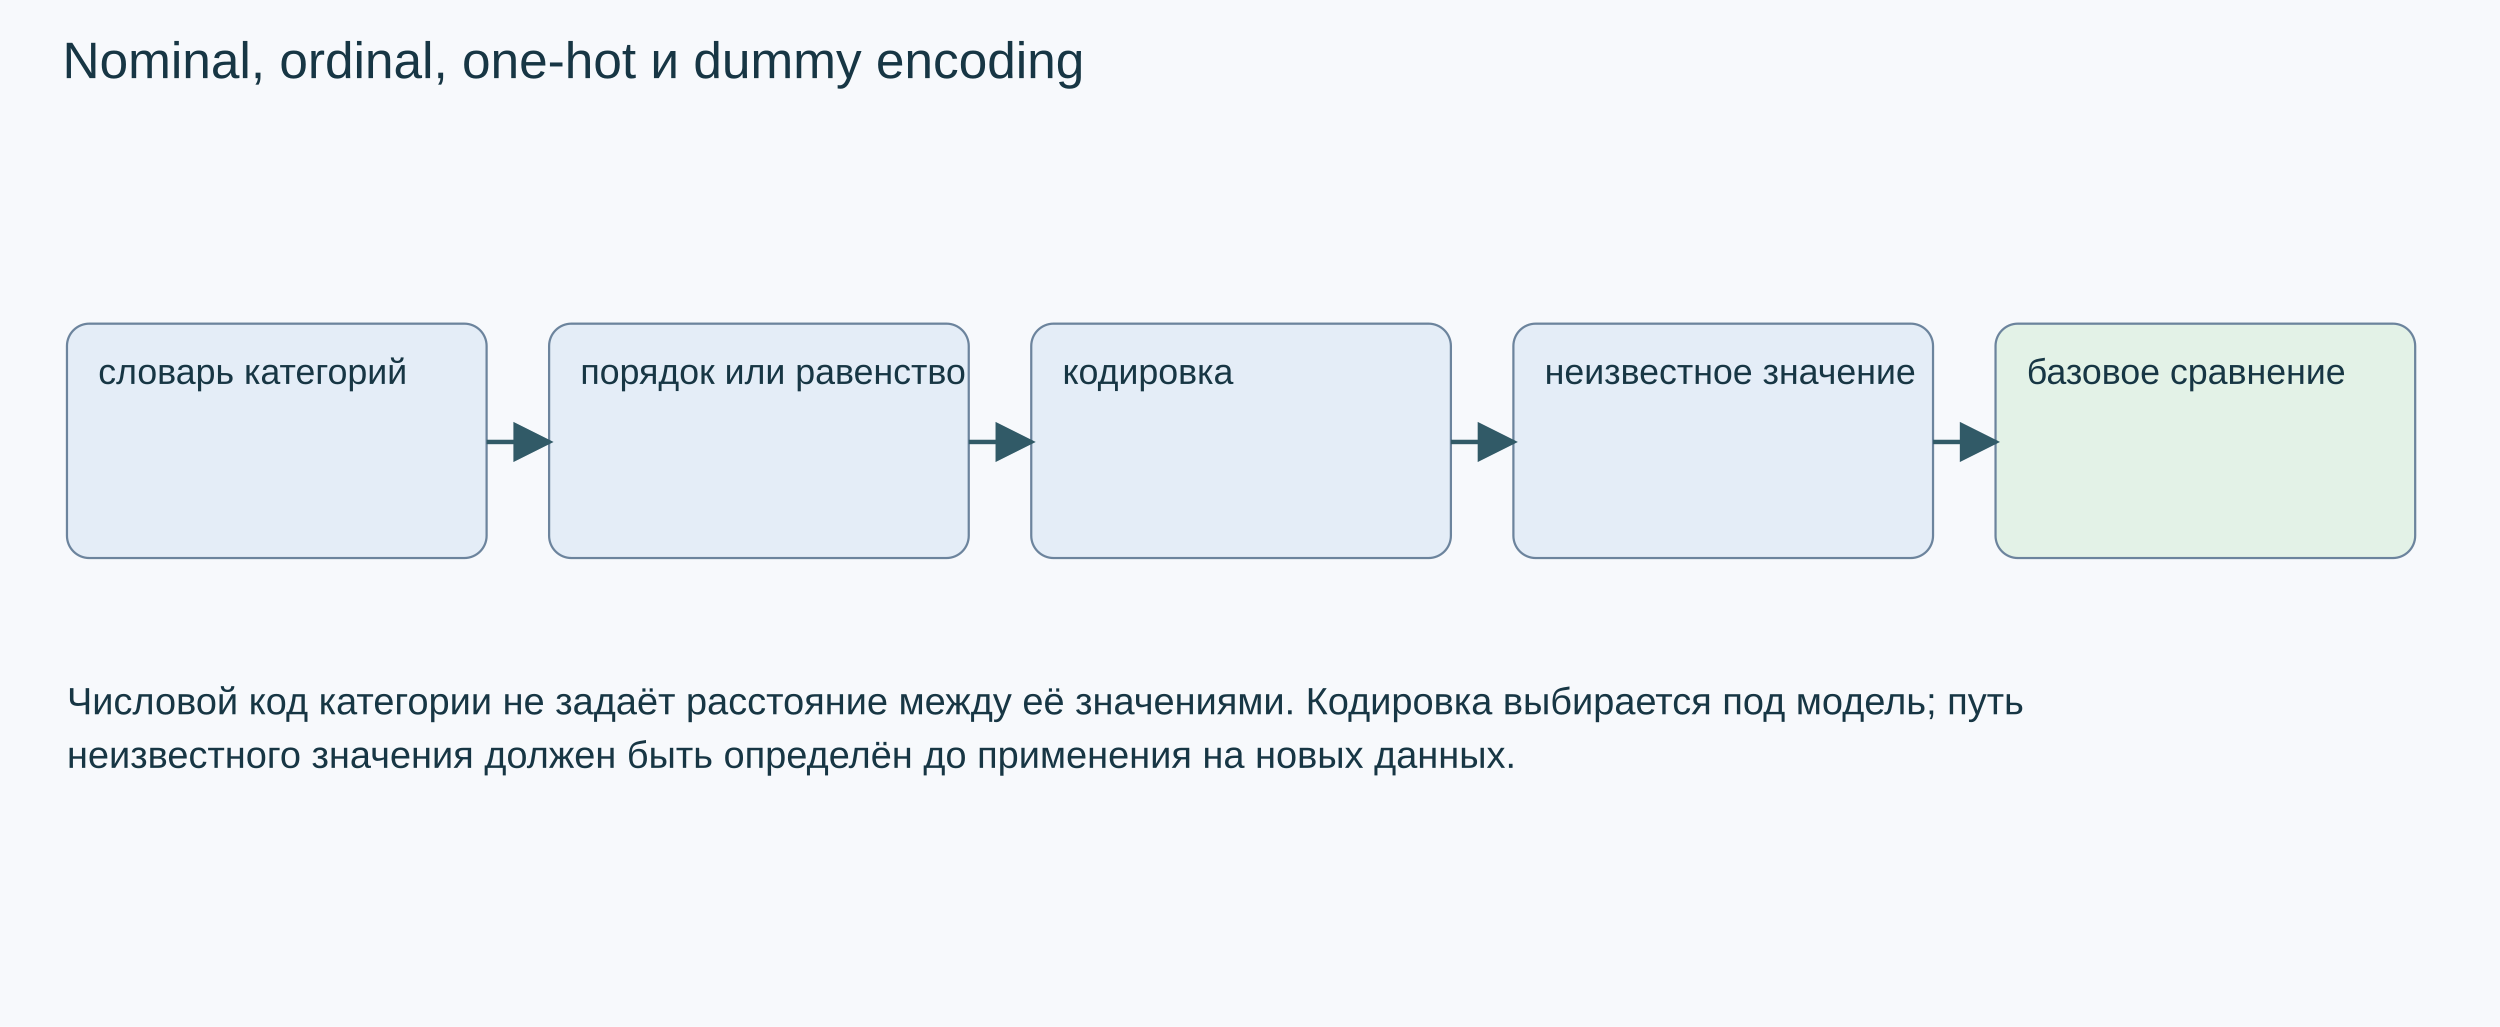
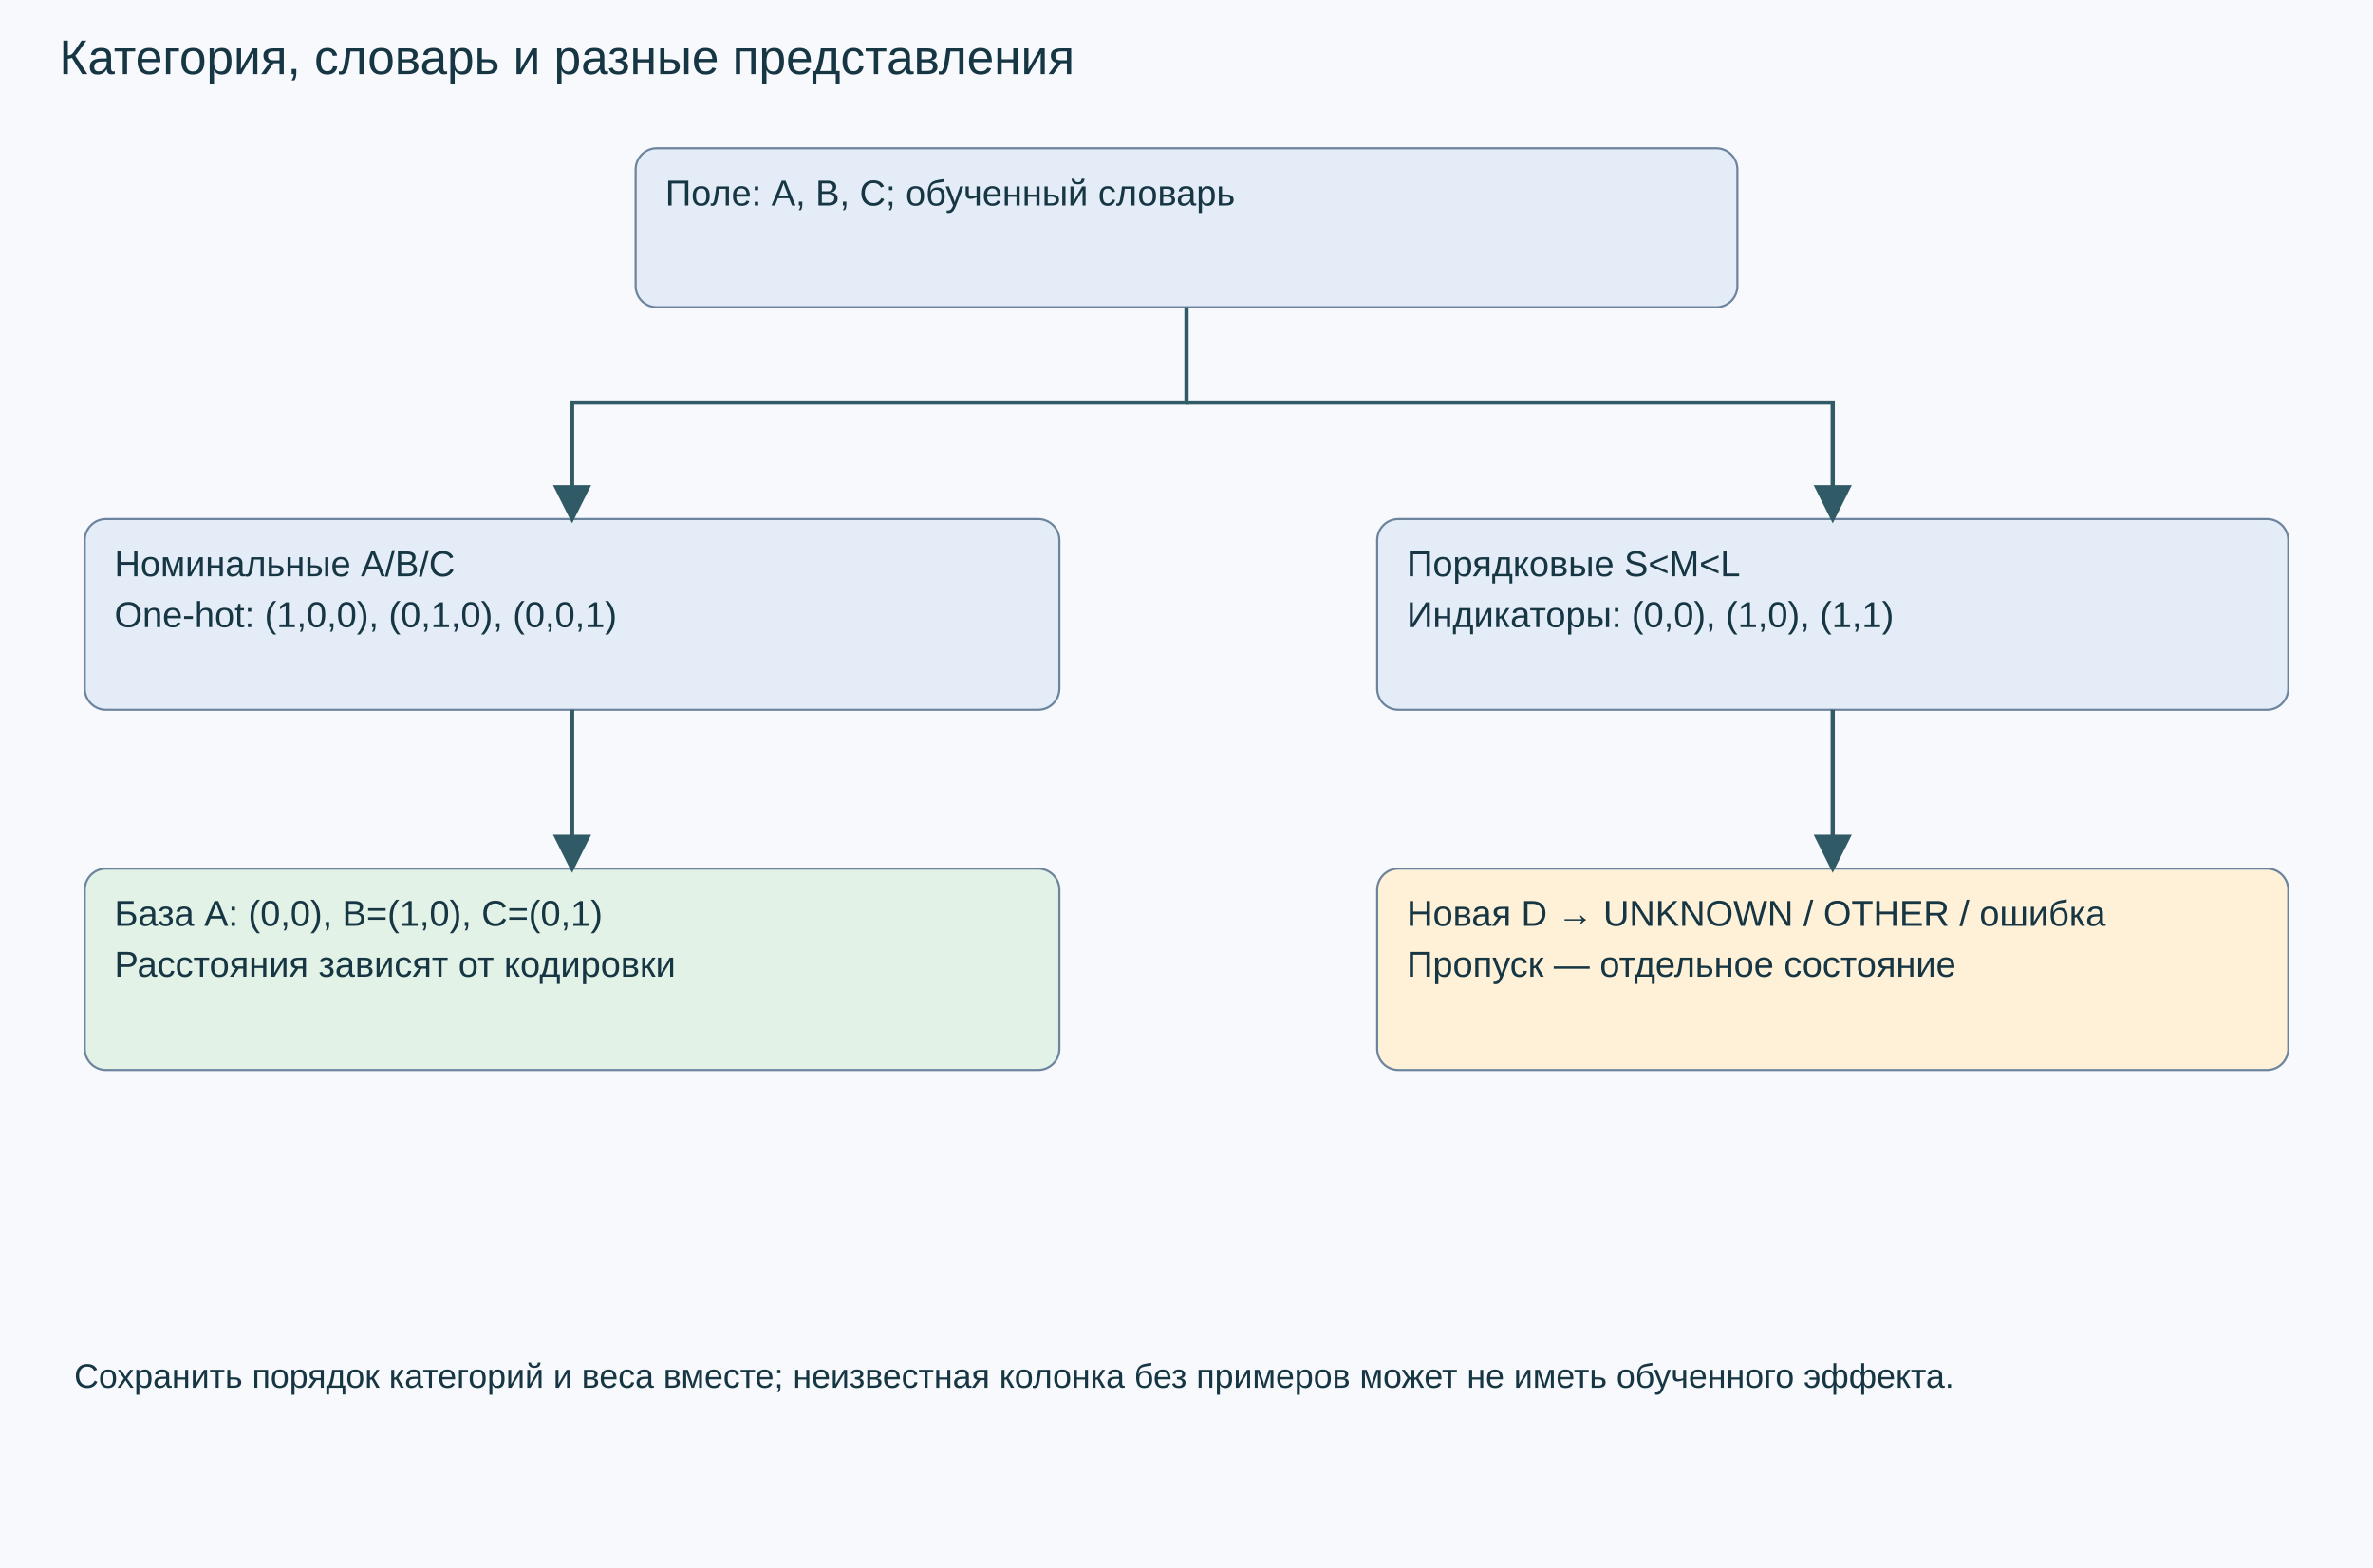
- <svg xmlns="http://www.w3.org/2000/svg" viewBox="0 0 1120 460" role="img" aria-labelledby="title desc">
+ <svg xmlns="http://www.w3.org/2000/svg" viewBox="0 0 1120 740" role="img" aria-labelledby="title desc">
  <defs>
    <marker id="arrow" markerWidth="9" markerHeight="9" refX="8" refY="4.5" orient="auto">
      <path d="M0,0 L9,4.5 L0,9" fill="#315a67" />
    </marker>
  </defs>
-   <rect width="1120" height="460" fill="#f7f9fc" />
+   <rect width="1120" height="740" fill="#f7f9fc" />
  <text x="28" y="35" font-family="Segoe UI,Arial,sans-serif" font-size="23" fill="#173644">
-     <tspan x="28" dy="0">Nominal, ordinal, one-hot и dummy encoding</tspan>
+     <tspan x="28" dy="0">Категория, словарь и разные представления</tspan>
  </text>
-   <rect x="30" y="145" width="188" height="105" rx="10" fill="#e4edf7" stroke="#6c849d" />
-   <text x="44" y="172" font-family="Segoe UI,Arial,sans-serif" font-size="16" fill="#173644">
-     <tspan x="44" dy="0">словарь категорий</tspan>
+   <rect x="300" y="70" width="520" height="75" rx="10" fill="#e4edf7" stroke="#6c849d" />
+   <text x="314" y="97" font-family="Segoe UI,Arial,sans-serif" font-size="17" fill="#173644">
+     <tspan x="314" dy="0">Поле: A, B, C; обученный словарь</tspan>
  </text>
-   <rect x="246" y="145" width="188" height="105" rx="10" fill="#e4edf7" stroke="#6c849d" />
-   <text x="260" y="172" font-family="Segoe UI,Arial,sans-serif" font-size="16" fill="#173644">
-     <tspan x="260" dy="0">порядок или равенство</tspan>
+   <rect x="40" y="245" width="460" height="90" rx="10" fill="#e4edf7" stroke="#6c849d" />
+   <text x="54" y="272" font-family="Segoe UI,Arial,sans-serif" font-size="17" fill="#173644">
+     <tspan x="54" dy="0">Номинальные A/B/C</tspan>
+     <tspan x="54" dy="24">One-hot: (1,0,0), (0,1,0), (0,0,1)</tspan>
  </text>
-   <path d="M218,198 L246,198" fill="none" stroke="#315a67" stroke-width="2" marker-end="url(#arrow)" />
-   <rect x="462" y="145" width="188" height="105" rx="10" fill="#e4edf7" stroke="#6c849d" />
-   <text x="476" y="172" font-family="Segoe UI,Arial,sans-serif" font-size="16" fill="#173644">
-     <tspan x="476" dy="0">кодировка</tspan>
+   <rect x="650" y="245" width="430" height="90" rx="10" fill="#e4edf7" stroke="#6c849d" />
+   <text x="664" y="272" font-family="Segoe UI,Arial,sans-serif" font-size="17" fill="#173644">
+     <tspan x="664" dy="0">Порядковые S&lt;M&lt;L</tspan>
+     <tspan x="664" dy="24">Индикаторы: (0,0), (1,0), (1,1)</tspan>
  </text>
-   <path d="M434,198 L462,198" fill="none" stroke="#315a67" stroke-width="2" marker-end="url(#arrow)" />
-   <rect x="678" y="145" width="188" height="105" rx="10" fill="#e4edf7" stroke="#6c849d" />
-   <text x="692" y="172" font-family="Segoe UI,Arial,sans-serif" font-size="16" fill="#173644">
-     <tspan x="692" dy="0">неизвестное значение</tspan>
+   <path d="M560,145 L560,190 L270,190 L270,245" fill="none" stroke="#315a67" stroke-width="2" marker-end="url(#arrow)" />
+   <path d="M560,190 L865,190 L865,245" fill="none" stroke="#315a67" stroke-width="2" marker-end="url(#arrow)" />
+   <rect x="40" y="410" width="460" height="95" rx="10" fill="#e3f2e7" stroke="#6c849d" />
+   <text x="54" y="437" font-family="Segoe UI,Arial,sans-serif" font-size="17" fill="#173644">
+     <tspan x="54" dy="0">База A: (0,0), B=(1,0), C=(0,1)</tspan>
+     <tspan x="54" dy="24">Расстояния зависят от кодировки</tspan>
  </text>
-   <path d="M650,198 L678,198" fill="none" stroke="#315a67" stroke-width="2" marker-end="url(#arrow)" />
-   <rect x="894" y="145" width="188" height="105" rx="10" fill="#e3f2e7" stroke="#6c849d" />
-   <text x="908" y="172" font-family="Segoe UI,Arial,sans-serif" font-size="16" fill="#173644">
-     <tspan x="908" dy="0">базовое сравнение</tspan>
+   <rect x="650" y="410" width="430" height="95" rx="10" fill="#fff1d7" stroke="#6c849d" />
+   <text x="664" y="437" font-family="Segoe UI,Arial,sans-serif" font-size="17" fill="#173644">
+     <tspan x="664" dy="0">Новая D → UNKNOWN / OTHER / ошибка</tspan>
+     <tspan x="664" dy="24">Пропуск — отдельное состояние</tspan>
  </text>
-   <path d="M866,198 L894,198" fill="none" stroke="#315a67" stroke-width="2" marker-end="url(#arrow)" />
-   <text x="30" y="320" font-family="Segoe UI,Arial,sans-serif" font-size="17" fill="#173644">
-     <tspan x="30" dy="0">Числовой код категории не задаёт расстояние между её значениями. Кодировка выбирается под модель; путь</tspan>
-     <tspan x="30" dy="24">неизвестного значения должен быть определён до применения на новых данных.</tspan>
+   <path d="M270,335 L270,410" fill="none" stroke="#315a67" stroke-width="2" marker-end="url(#arrow)" />
+   <path d="M865,335 L865,410" fill="none" stroke="#315a67" stroke-width="2" marker-end="url(#arrow)" />
+   <text x="35" y="655" font-family="Segoe UI,Arial,sans-serif" font-size="16" fill="#173644">
+     <tspan x="35" dy="0">Сохранить порядок категорий и веса вместе; неизвестная колонка без примеров может не иметь обученного эффекта.</tspan>
  </text>
</svg>
